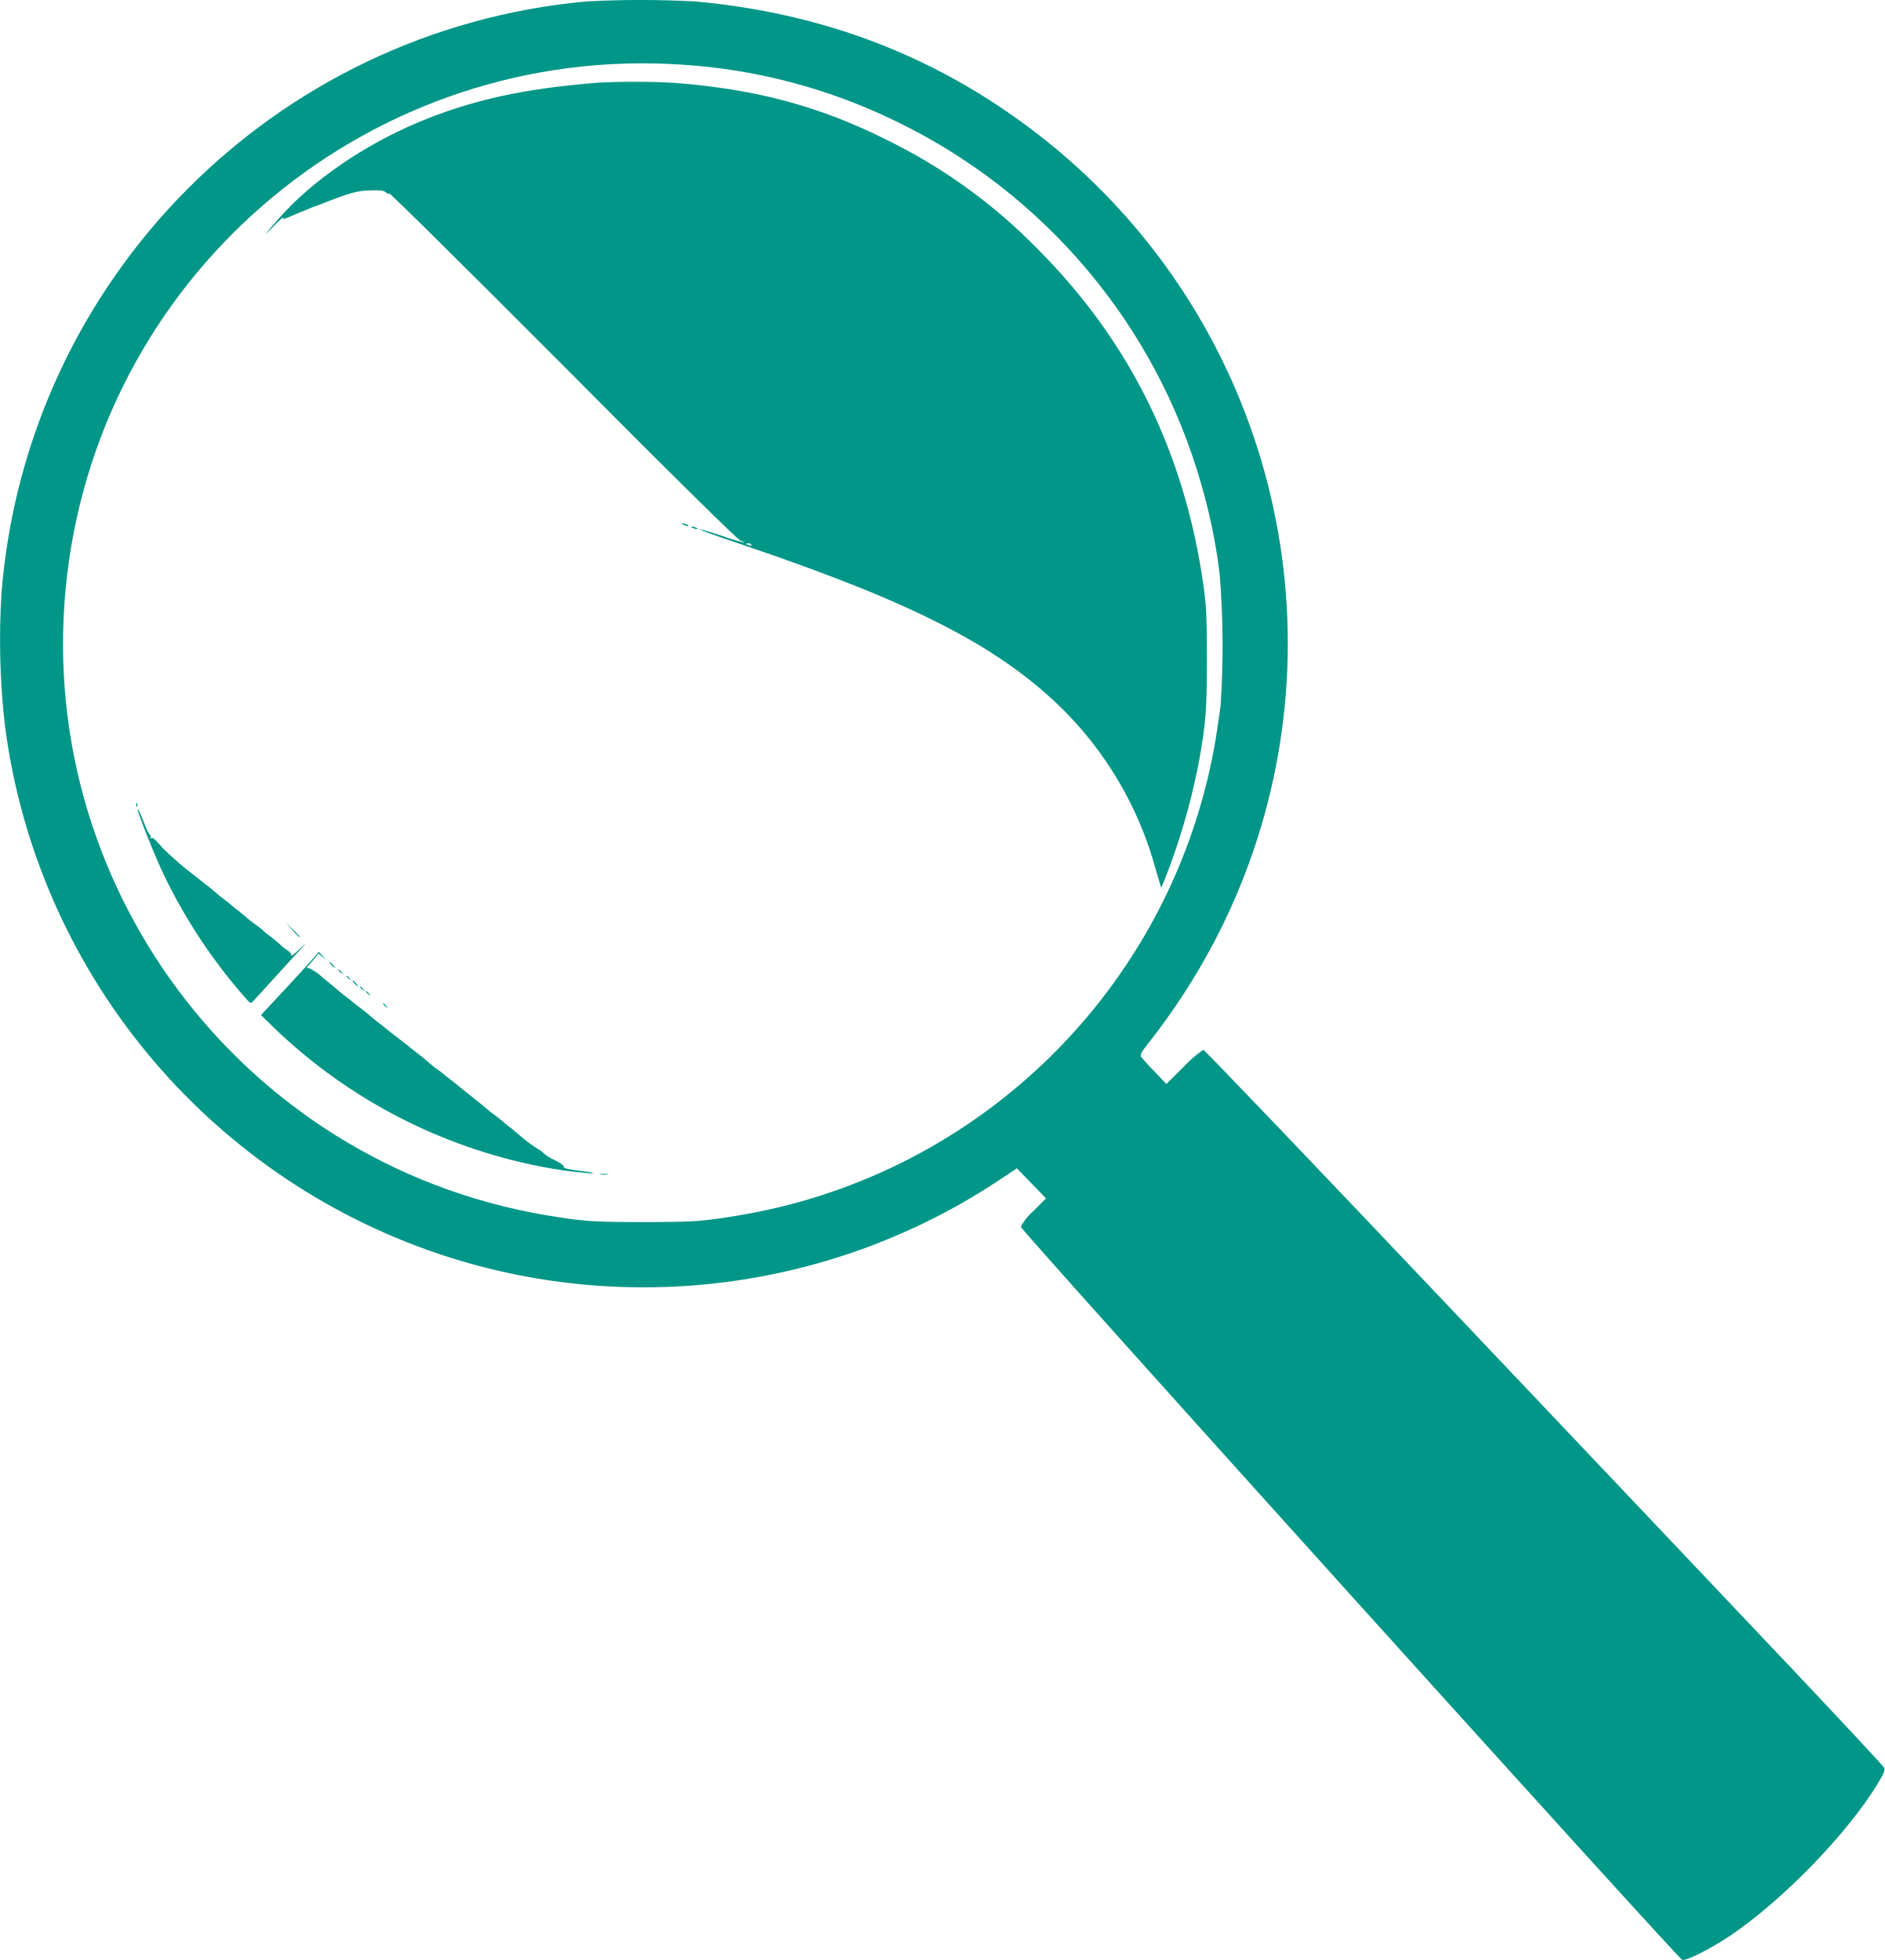
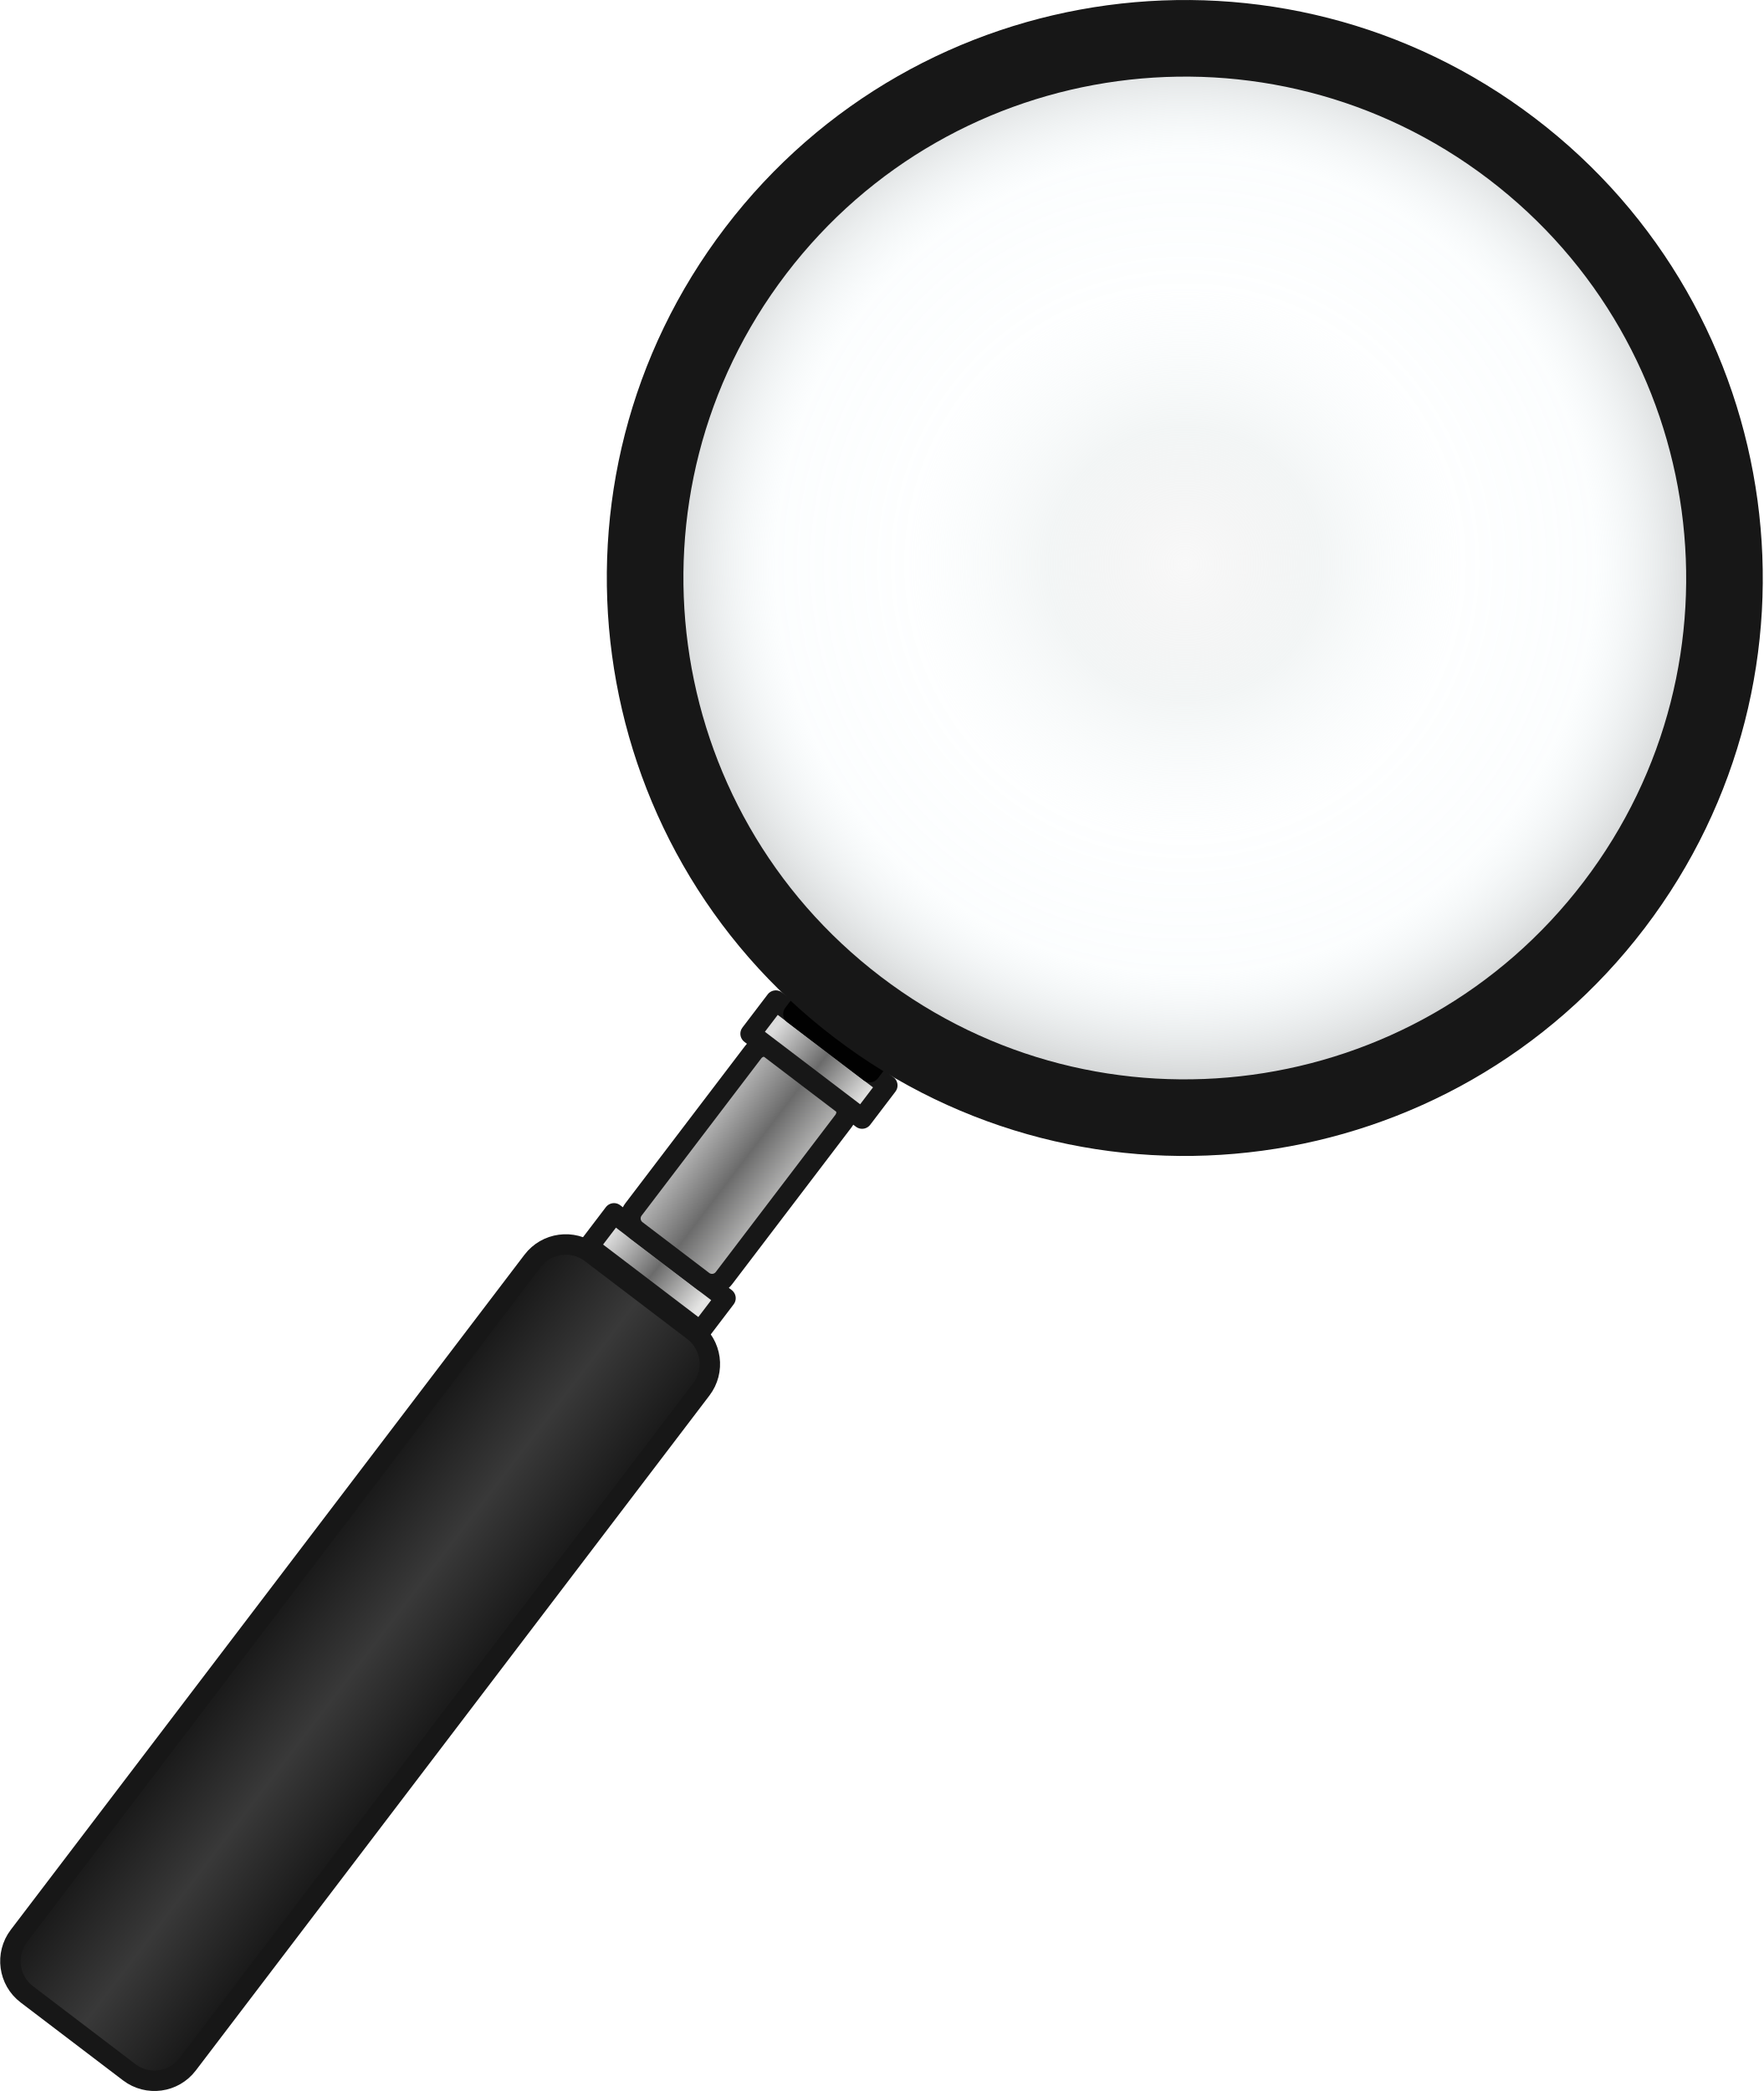
- <svg xmlns="http://www.w3.org/2000/svg" viewBox="0 0 288.46 300">
+ <svg xmlns="http://www.w3.org/2000/svg" xmlns:xlink="http://www.w3.org/1999/xlink" viewBox="0 0 86.33 102.37">
  <defs>
-     <style>.cls-1{fill:#009688;}</style>
+     <style>.cls-1,.cls-2,.cls-3,.cls-4,.cls-6{stroke:#171717;}.cls-1,.cls-2,.cls-3,.cls-4,.cls-5{stroke-linecap:round;stroke-linejoin:round;}.cls-1{fill:url(#Gradiente_sem_nome_10);}.cls-2{fill:url(#Gradiente_sem_nome_5);}.cls-3{fill:url(#Gradiente_sem_nome_5-2);}.cls-4{fill:url(#Gradiente_sem_nome_5-3);}.cls-5{stroke:#010101;fill:url(#Gradiente_sem_nome_5-4);}.cls-6{stroke-miterlimit:3.79;stroke-width:3.75px;fill:url(#Gradiente_sem_nome_6);}.cls-7,.cls-8{isolation:isolate;}.cls-8,.cls-9{font-size:10.38px;fill:#010101;font-family:ArialMT, Arial;}</style>
+     <linearGradient id="Gradiente_sem_nome_10" x1="-27.43" y1="-275.47" x2="-27.46" y2="-285.86" gradientTransform="matrix(1, 0, 0, -1, 45.07, -199.26)" gradientUnits="userSpaceOnUse">
+       <stop offset="0" stop-color="#171717" />
+       <stop offset="0.5" stop-color="#393939" />
+       <stop offset="1" stop-color="#171717" />
+     </linearGradient>
+     <linearGradient id="Gradiente_sem_nome_5" x1="-3.36" y1="-277.75" x2="-3.49" y2="-283.31" gradientTransform="matrix(1, 0, 0, -1, 35.6, -218.37)" gradientUnits="userSpaceOnUse">
+       <stop offset="0" stop-color="#dcdcdc" />
+       <stop offset="0.5" stop-color="#6b6b6b" />
+       <stop offset="1" stop-color="#e4e4e3" />
+     </linearGradient>
+     <linearGradient id="Gradiente_sem_nome_5-2" x1="3.15" y1="-276.83" x2="3.15" y2="-284.61" gradientTransform="matrix(1, 0, 0, -1, 33, -223.6)" xlink:href="#Gradiente_sem_nome_5" />
+     <linearGradient id="Gradiente_sem_nome_5-3" x1="9.71" y1="-278.05" x2="9.58" y2="-283.61" gradientTransform="matrix(1, 0, 0, -1, 30.44, -228.78)" xlink:href="#Gradiente_sem_nome_5" />
+     <linearGradient id="Gradiente_sem_nome_5-4" x1="11.83" y1="-278.1" x2="11.7" y2="-283.66" gradientTransform="matrix(1, 0, 0, -1, 29.61, -230.46)" xlink:href="#Gradiente_sem_nome_5" />
+     <radialGradient id="Gradiente_sem_nome_6" cx="-97.43" cy="-102.12" r="28.42" gradientTransform="matrix(0.57, -0.75, -0.75, -0.57, 36.96, -103.66)" gradientUnits="userSpaceOnUse">
+       <stop offset="0" stop-color="#cac9c9" stop-opacity="0.12" />
+       <stop offset="0.25" stop-color="#dbe3e3" stop-opacity="0.34" />
+       <stop offset="0.5" stop-color="#eef8fb" stop-opacity="0.09" />
+       <stop offset="0.75" stop-color="#e6f4f8" stop-opacity="0.13" />
+       <stop offset="1" stop-color="#919292" stop-opacity="0.56" />
+     </radialGradient>
  </defs>
  <g id="Camada_2" data-name="Camada 2">
-     <g id="Camada_1-2" data-name="Camada 1">
-       <path class="cls-1" d="M89.72.22A98.85,98.85,0,0,0,.25,90.49a115.45,115.45,0,0,0,.5,20.56,98.79,98.79,0,0,0,66.39,80.87,98.46,98.46,0,0,0,86-11.44l2.48-1.66,2.22,2.29,2.25,2.32-1.94,1.94a7.85,7.85,0,0,0-1.92,2.41c0,.54,100.46,111.9,101.22,112.2.56.22,4.35-1.7,7.35-3.71,8-5.39,17.91-15.6,22.57-23.26.85-1.39,1.16-2.1,1-2.41s-6.4-7-14-15.05-30.94-32.67-51.84-54.72-38.17-40.14-38.38-40.14a17.72,17.72,0,0,0-3,2.6l-2.65,2.63L176.68,164a27.23,27.23,0,0,1-2.06-2.27c-.14-.26.09-.75.85-1.7a101.94,101.94,0,0,0,10.61-16.36,97.33,97.33,0,0,0,4.33-9.59A98.48,98.48,0,0,0,162,23.1C146,9.7,127.61,2.14,106.38.22A156.92,156.92,0,0,0,89.72.22Zm14.56,9.67a86.94,86.94,0,0,1,32.5,8.51,88.72,88.72,0,0,1,47.08,55.78,86.64,86.64,0,0,1,2.79,13.62,135.26,135.26,0,0,1,.14,20.3c-.68,4.75-.8,5.53-1.25,7.8a88.82,88.82,0,0,1-71.38,69.94c-6.48,1.11-7.57,1.21-15.7,1.21-7.94,0-9.19-.1-15.13-1.09a88.78,88.78,0,0,1,21-176.07Z" />
-       <path class="cls-1" d="M91.61,12.65C80.12,13.55,72.2,15.3,64,18.73s-16.26,8.93-21.32,14.7c-2.34,2.67-2.6,3.07-.76,1.16a11.22,11.22,0,0,1,1.47-1.37c-.19.4-.07.38,1-.07l1.37-.59L47.17,32a7.3,7.3,0,0,1,1.06-.43c.07,0,1-.35,2-.76,3.5-1.34,4.47-1.6,6.46-1.67,1.51-.05,2,0,2.34.28s.44.31.56.21S71.73,41.44,86.29,56.05c17,17.11,26.68,26.64,27.09,26.74s.56.21.52.26a23,23,0,0,1-3.29-1c-3.1-1-4.47-1.37-2.81-.71.45.19,3.38,1.21,6.5,2.27,25.12,8.53,38,15.08,47.6,24.23a54.76,54.76,0,0,1,15,25.34l.81,2.71.49-1.15a101.32,101.32,0,0,0,5.2-17.71c1.14-6.24,1.3-8.2,1.3-16.07,0-6.57-.07-8.06-.52-11.32-2.88-20.38-11.27-37.4-25.43-51.58a83.53,83.53,0,0,0-23.21-16.73c-10.19-5.09-19.9-7.69-32.34-8.65A113.1,113.1,0,0,0,91.61,12.65ZM115,83.38c.1.11-.07.16-.33.09-.54-.14-.61-.31-.14-.31A.59.59,0,0,1,115,83.38Z" />
-       <path class="cls-1" d="M104.61,80.33c.64.28,1,.28.59,0a1.63,1.63,0,0,0-.71-.22C104.25,80.11,104.3,80.19,104.61,80.33Z" />
-       <path class="cls-1" d="M106,80.8c.63.28,1,.28.59,0a1.61,1.61,0,0,0-.71-.21C105.67,80.59,105.72,80.66,106,80.8Z" />
-       <path class="cls-1" d="M20.84,123.25c0,.26.07.33.14.14a.49.49,0,0,0,0-.45C20.89,122.85,20.81,123,20.84,123.25Z" />
-       <path class="cls-1" d="M21.07,123.89c0,.52,2.56,7,4,10a82.71,82.71,0,0,0,12.39,18.75c.87,1,.92,1,1.32.56.76-.82,6.45-7.06,7.42-8.13.83-.9.76-.87-.4.24-.76.71-1.3,1.13-1.23.94s-.12-.49-.52-.75a8.08,8.08,0,0,1-1.25-1,15.7,15.7,0,0,0-1.47-1.18c-.47-.35-1-.8-1.18-1a12.3,12.3,0,0,0-1.13-.87,11.19,11.19,0,0,1-1.14-.88c-.19-.16-.71-.61-1.18-1a11.57,11.57,0,0,1-1.18-.94c-.19-.17-.71-.59-1.19-.95a14.45,14.45,0,0,1-1.18-.94c-.19-.17-.71-.59-1.18-1a9.9,9.9,0,0,1-1-.76c-.07-.07-.59-.49-1.18-.94a50.17,50.17,0,0,1-4.8-4.14c-1.33-1.53-1.63-1.77-1.87-1.63s-.19.07-.09-.09,0-.29-.05-.33a6.21,6.21,0,0,1-.85-1.73C21.33,124.17,21.1,123.65,21.07,123.89Z" />
-       <path class="cls-1" d="M44.69,142.3a9.73,9.73,0,0,0,1.11,1.14c.19,0,0-.22-1-1.18l-1.14-1.07Z" />
-       <path class="cls-1" d="M44.38,150.6l-4.44,4.77,2.46,2.39a81.39,81.39,0,0,0,40.13,20.75,62.72,62.72,0,0,0,7.75,1.07c1-.05.85-.07-2.31-.47-1.14-.17-1.85-.36-1.68-.45s-.26-.57-1.89-1.33a5.19,5.19,0,0,1-1.09-.73,5.09,5.09,0,0,0-1.06-.78,21.49,21.49,0,0,1-2.77-2.08c-.19-.17-.71-.59-1.18-1a11.57,11.57,0,0,1-1.18-.94c-.19-.17-.71-.59-1.18-.95s-.93-.68-1-.75-.59-.5-1.18-1-1.11-.87-1.18-.94-.59-.5-1.18-.95-1.11-.87-1.18-.95-.6-.49-1.19-.94-1.11-.88-1.18-.95-.49-.4-1-.75-1-.78-1.18-.95-.81-.68-1.37-1.13-1.23-.95-1.42-1.11-1-.83-1.89-1.49-1.7-1.33-1.89-1.49-.83-.66-1.42-1.11-1.21-1-1.37-1.14-.71-.59-1.18-.94-.93-.69-1-.76-.59-.5-1.18-.94-1.11-.88-1.18-.95-.59-.5-1.18-1-1.11-.87-1.18-.94c-.62-.69-2.18-1.66-2.42-1.51s.17-.36.76-1l1-1.21.62.52.59.52-.57-.66-.59-.64S46.82,148,44.38,150.6Z" />
-       <path class="cls-1" d="M50.72,147.69a1.72,1.72,0,0,0,.54.47c.07,0-.07-.21-.31-.47a1.72,1.72,0,0,0-.54-.47C50.34,147.22,50.48,147.43,50.72,147.69Z" />
-       <path class="cls-1" d="M51.78,148.5a1.56,1.56,0,0,0,.42.4c.36.3.38.28.08-.1S51.78,148.31,51.78,148.5Z" />
-       <path class="cls-1" d="M53,149.44a1.26,1.26,0,0,0,.43.4c.35.31.37.29.07-.09S53,149.25,53,149.44Z" />
-       <path class="cls-1" d="M54.26,150.53a1.84,1.84,0,0,0,.54.47c.08,0-.07-.21-.3-.47a1.83,1.83,0,0,0-.55-.47C53.88,150.06,54,150.27,54.26,150.53Z" />
-       <path class="cls-1" d="M55.09,151.1a1.56,1.56,0,0,0,.42.4c.36.3.38.28.07-.1S55.09,150.91,55.09,151.1Z" />
-       <path class="cls-1" d="M56,151.8a1.36,1.36,0,0,0,.43.41c.35.3.38.28.07-.1S56,151.62,56,151.8Z" />
-       <path class="cls-1" d="M58.63,153.7a1.51,1.51,0,0,0,.43.4c.35.3.38.28.07-.1S58.63,153.51,58.63,153.7Z" />
-       <path class="cls-1" d="M91.91,179.77a4.78,4.78,0,0,0,1.07,0c.28-.05,0-.1-.55-.1S91.61,179.72,91.91,179.77Z" />
+     <g id="Camada_2-2" data-name="Camada 2">
+       <g id="pesquisar_e">
+         <rect class="cls-1" x="-5.18" y="76.21" width="45.61" height="10.38" rx="2.04" transform="translate(-57.82 46.13) rotate(-52.73)" />
+         <rect class="cls-2" x="31.15" y="58.86" width="2.04" height="6.86" transform="translate(-36.88 50.17) rotate(-52.73)" />
+         <rect class="cls-3" x="30.59" y="54.27" width="11.13" height="5.56" rx="0.73" transform="translate(-31.14 51.27) rotate(-52.73)" />
+         <rect class="cls-4" x="39.07" y="48.45" width="2.04" height="6.86" transform="translate(-25.47 52.36) rotate(-52.73)" />
+         <rect class="cls-5" x="40.28" y="47.85" width="2.19" height="4.7" transform="translate(-23.63 52.72) rotate(-52.73)" />
+         <path class="cls-6" d="M74,7.27a26.42,26.42,0,1,1-37,5A26.42,26.42,0,0,1,74,7.27Z" />
+         <g class="cls-7">
+           <text class="cls-8" transform="translate(38.92 31.02)">
+             <tspan xml:space="preserve">       </tspan>
+           </text>
+           <text class="cls-9" transform="translate(38.92 31.02)">
+             <tspan xml:space="preserve">     </tspan>
+           </text>
+         </g>
+       </g>
    </g>
  </g>
</svg>
